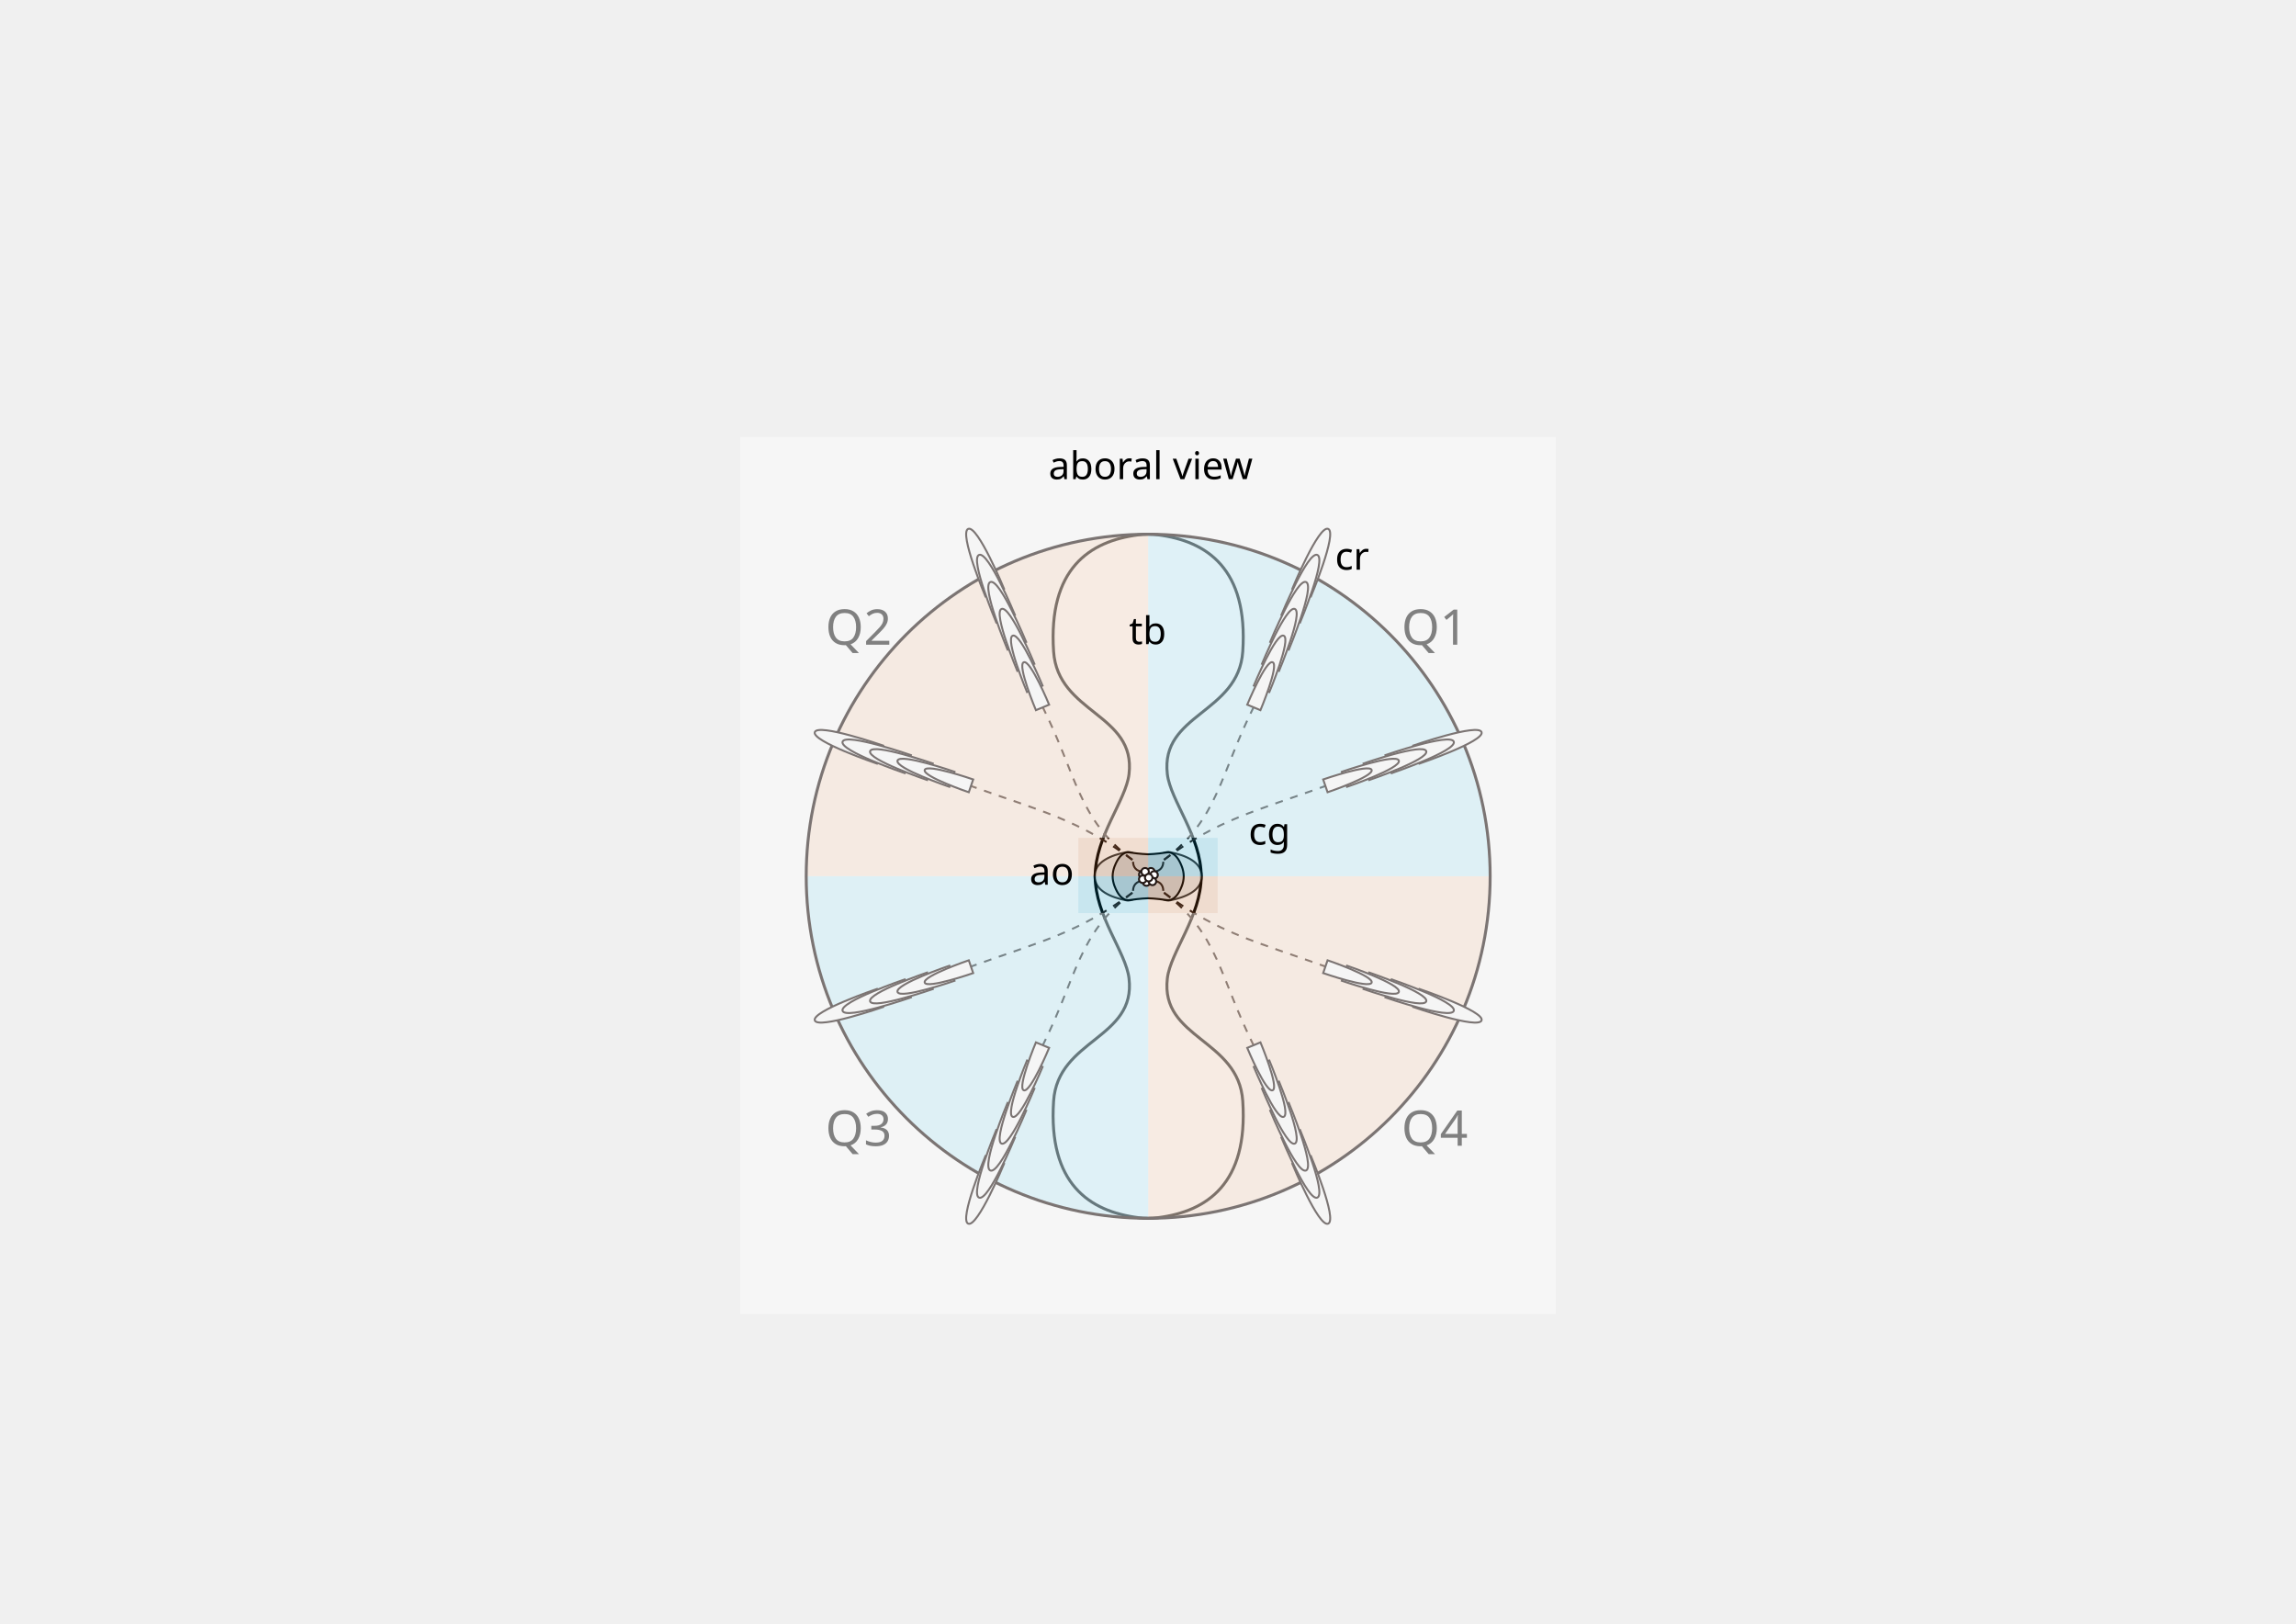
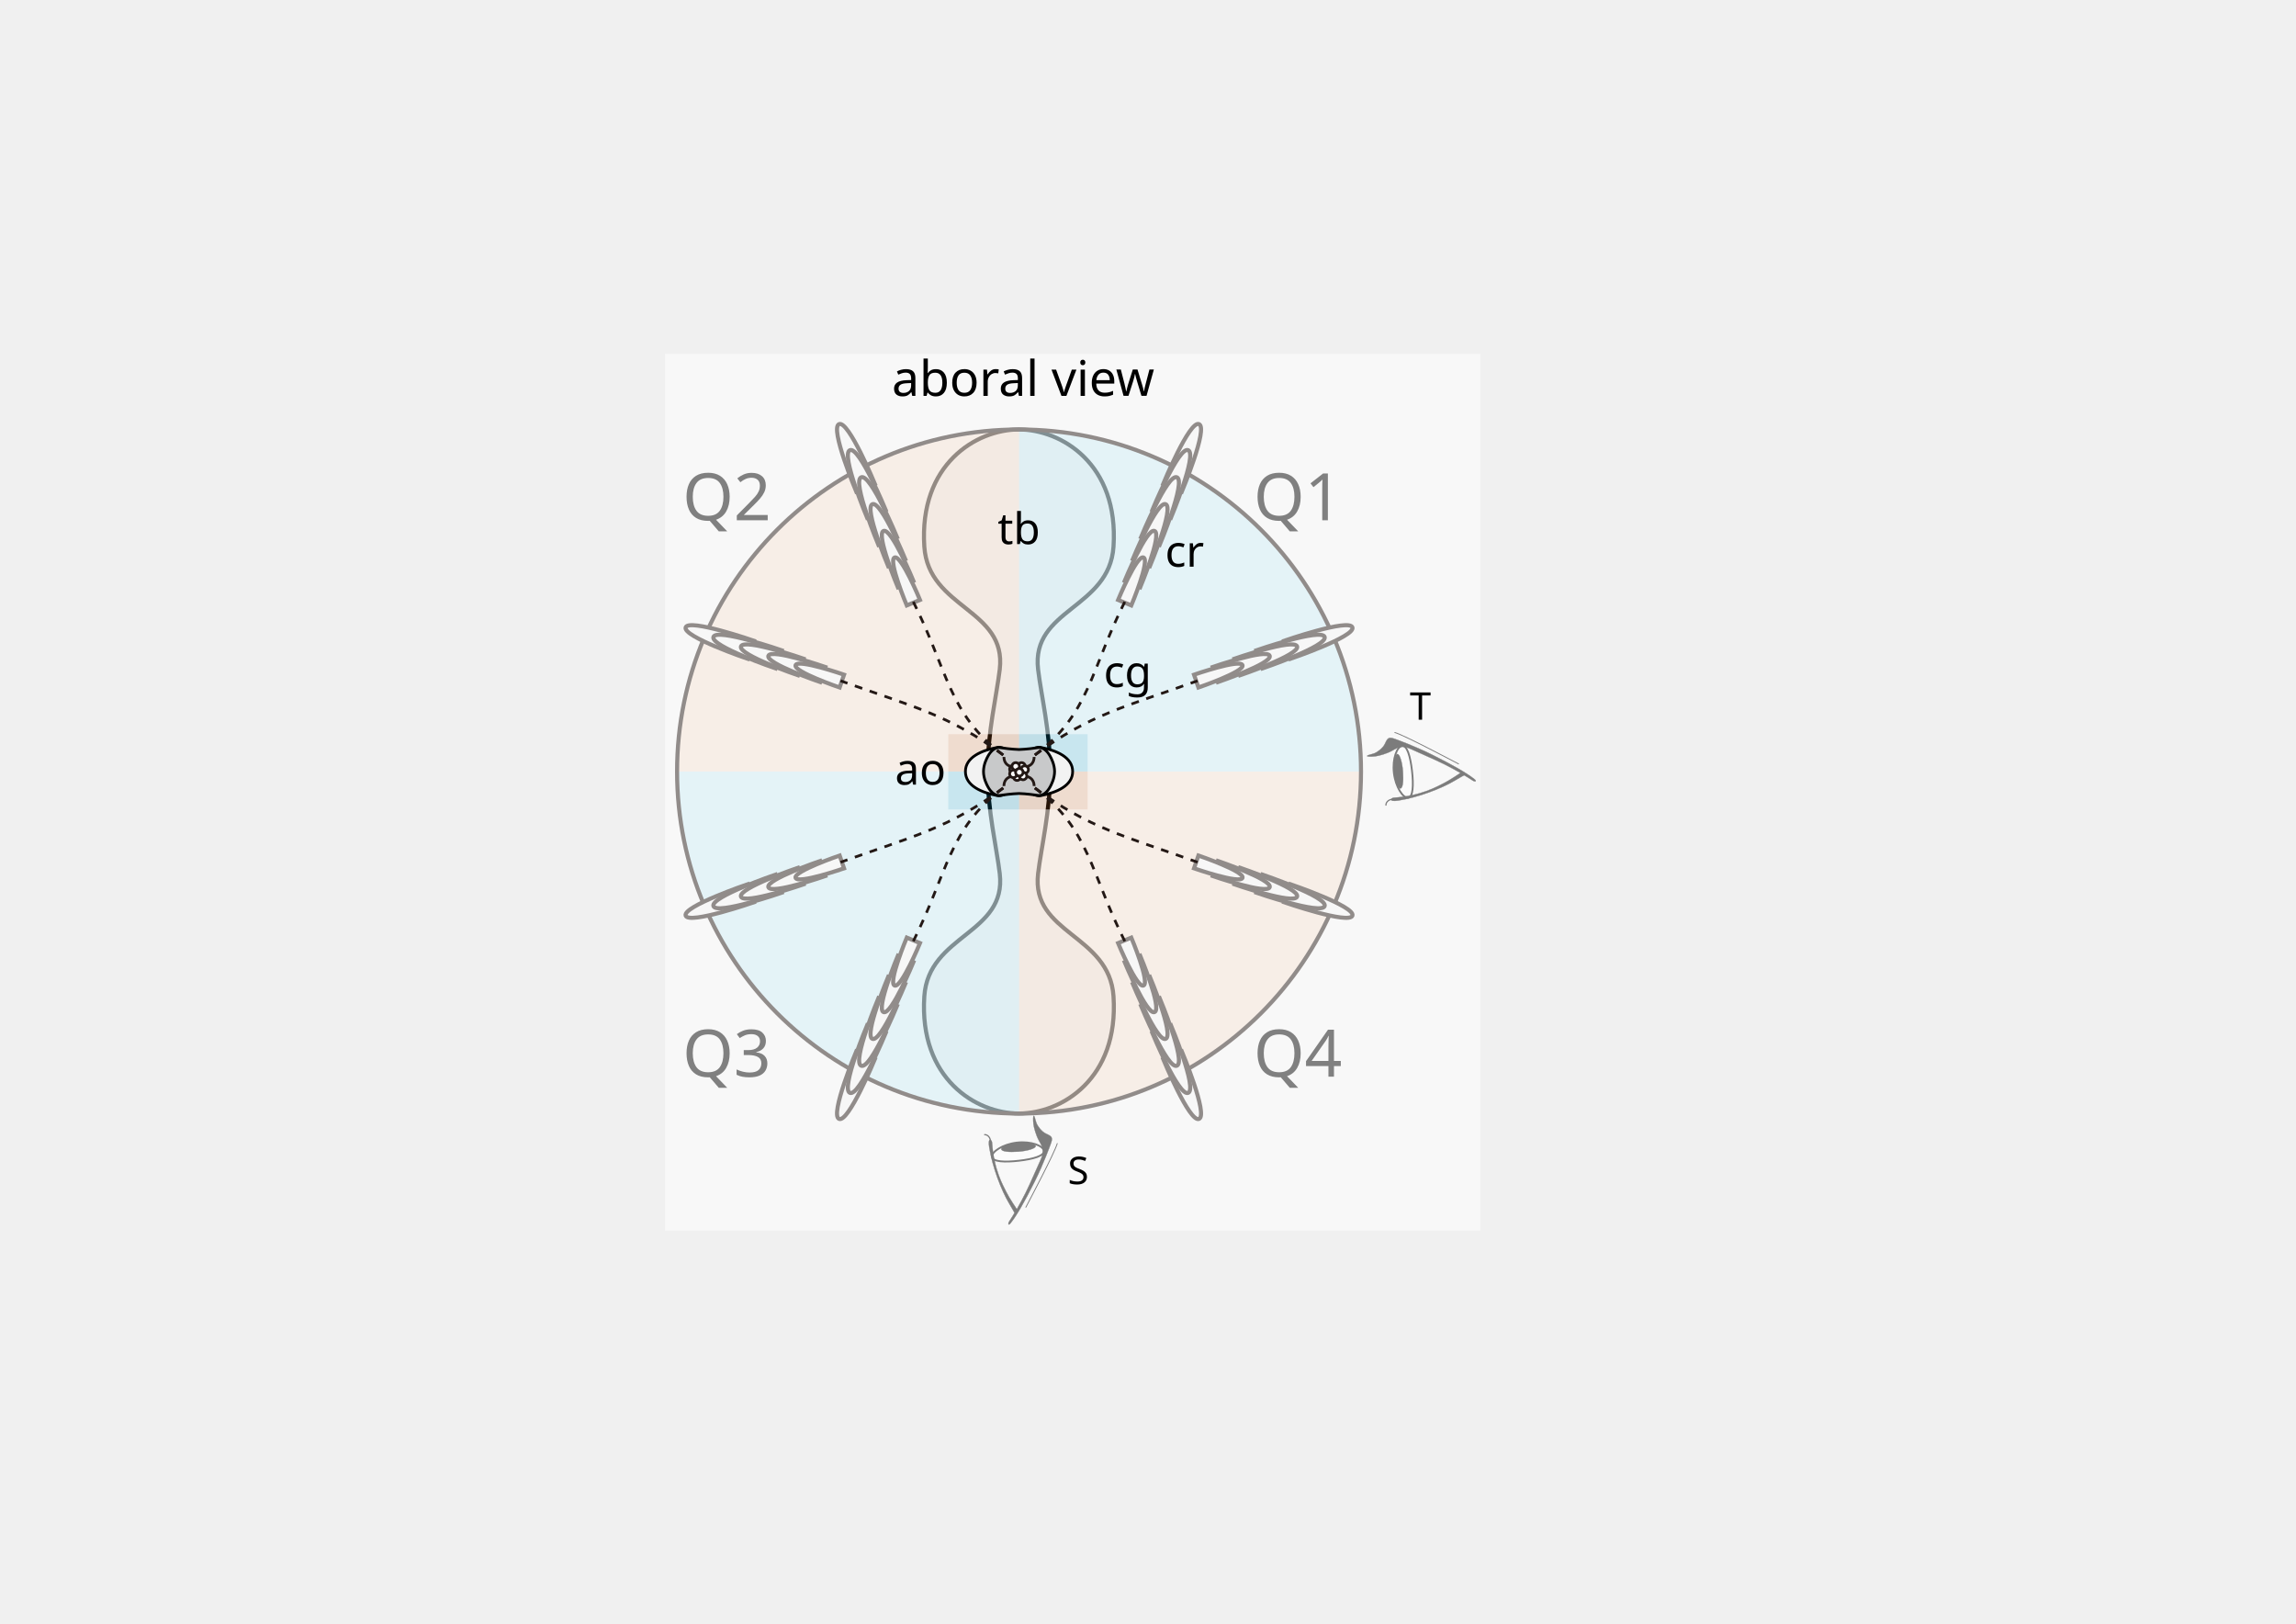
<svg xmlns="http://www.w3.org/2000/svg" version="1.1" id="レイヤー_1" x="0px" y="0px" width="841.89px" height="595.28px" viewBox="0 0 841.89 595.28" enable-background="new 0 0 841.89 595.28" xml:space="preserve">
  <g>
+     <path fill="#E6E6E6" stroke="#000000" stroke-width="1.5" stroke-miterlimit="10" d="M362.136,282.845   c0,14.561,3.297,27.743,4.447,37.426c2.643,22.207-26.145,22.207-27.656,45.009c-2.006,30.256,19.072,42.953,34.686,42.953   s36.691-12.697,34.686-42.953c-1.512-22.802-30.299-22.802-27.656-45.009c1.15-9.683,4.447-22.865,4.447-37.426   s-3.297-27.742-4.447-37.426c-2.643-22.207,26.145-22.207,27.656-45.008c2.006-30.256-19.072-42.954-34.686-42.954   s-36.691,12.698-34.686,42.954c1.512,22.801,30.299,22.801,27.656,45.008C365.433,255.103,362.136,268.284,362.136,282.845z" />
    <g>
-       <path fill="#F2F2F2" stroke="#000000" stroke-width="1.077" stroke-miterlimit="10" d="M440.449,321.25    c0-14.56-11.257-27.742-12.409-37.425c-2.642-22.207,26.144-22.207,27.655-45.008c2.008-30.256-13.084-40.418-31.033-42.721    c-1.282-0.163-2.498-0.24-3.651-0.232c-1.152-0.007-2.368,0.069-3.651,0.232c-17.95,2.303-33.039,12.465-31.033,42.721    c1.512,22.801,30.298,22.801,27.656,45.008c-1.151,9.684-12.411,22.866-12.411,37.425c0,14.564,11.26,27.748,12.411,37.431    c2.642,22.206-26.145,22.206-27.656,45.012c-2.006,30.252,13.083,40.416,31.033,42.718c1.283,0.165,2.499,0.241,3.651,0.235    c1.153,0.006,2.369-0.07,3.651-0.235c17.949-2.302,33.041-12.466,31.033-42.718c-1.512-22.806-30.297-22.806-27.655-45.012    C429.192,348.998,440.449,335.814,440.449,321.25z" />
+       <g>
+         <g>
+           <g opacity="0.5">
+             <path opacity="0.33" fill="#ED772C" d="M373.66,408.242c69.254,0,125.391-56.139,125.391-125.395H373.66" />
+             <path opacity="0.33" fill="#ED772C" d="M373.66,157.455c-69.255,0-125.396,56.141-125.396,125.393H373.66" />
+             <path opacity="0.33" fill="#00B2EC" d="M248.264,282.848c0,69.256,56.141,125.395,125.396,125.395V282.848" />
+             <path opacity="0.33" fill="#00B2EC" d="M499.051,282.848c0-69.252-56.137-125.393-125.391-125.393v125.393" />
+           </g>
+           <circle fill="none" stroke="#231815" stroke-width="1.5" stroke-miterlimit="10" cx="373.66" cy="282.848" r="125.392" />
+         </g>
+         <g>
+           <g>
+             <path fill="#EEEEEF" stroke="#231815" stroke-width="1.5" stroke-miterlimit="10" d="M473.119,324.158l-2.275,6.616       c0,0,23.902,8.29,25.057,4.916C497.063,332.317,473.119,324.158,473.119,324.158z" />
+             <path fill="#EEEEEF" stroke="#231815" stroke-width="1.5" stroke-miterlimit="10" d="M462.932,320.654l-2.273,6.619       c0,0,23.898,8.287,25.059,4.913C486.877,328.816,462.932,320.654,462.932,320.654z" />
+             <path fill="#EEEEEF" stroke="#231815" stroke-width="1.5" stroke-miterlimit="10" d="M454.725,318.142l-2.086,6.069       c0,0,21.914,7.599,22.977,4.506C476.68,325.625,454.725,318.142,454.725,318.142z" />
+             <path fill="#EEEEEF" stroke="#231815" stroke-width="1.5" stroke-miterlimit="10" d="M446.57,315.646l-1.896,5.52       c0,0,19.928,6.909,20.896,4.098C466.537,322.449,446.57,315.646,446.57,315.646z" />
+             <path fill="#EEEEEF" stroke="#231815" stroke-width="1.5" stroke-miterlimit="10" d="M439.436,313.653l-1.613,4.693       c0,0,16.953,5.879,17.773,3.488C456.416,319.439,439.436,313.653,439.436,313.653z" />
+           </g>
+           <g>
+             <path fill="#EEEEEF" stroke="#231815" stroke-width="1.5" stroke-miterlimit="10" d="M433.344,385.436l-6.83,2.843       c0,0,9.656,23.379,13.137,21.929C443.133,408.76,433.344,385.436,433.344,385.436z" />
+             <path fill="#EEEEEF" stroke="#231815" stroke-width="1.5" stroke-miterlimit="10" d="M429.369,375.883l-6.832,2.844       c0,0,9.656,23.383,13.139,21.934C439.156,399.21,429.369,375.883,429.369,375.883z" />
+             <path fill="#EEEEEF" stroke="#231815" stroke-width="1.5" stroke-miterlimit="10" d="M425.229,365.938l-6.83,2.845       c0,0,9.658,23.381,13.137,21.932C435.016,389.268,425.229,365.938,425.229,365.938z" />
+             <path fill="#EEEEEF" stroke="#231815" stroke-width="1.5" stroke-miterlimit="10" d="M421.648,358.14l-6.262,2.605       c0,0,8.854,21.439,12.043,20.109C430.625,379.527,421.648,358.14,421.648,358.14z" />
+             <path fill="#EEEEEF" stroke="#231815" stroke-width="1.5" stroke-miterlimit="10" d="M418.092,350.39l-5.697,2.37       c0,0,8.051,19.495,10.955,18.288C426.252,369.838,418.092,350.39,418.092,350.39z" />
+             <path fill="#EEEEEF" stroke="#231815" stroke-width="1.5" stroke-miterlimit="10" d="M414.824,343.741l-4.846,2.016       c0,0,6.848,16.582,9.318,15.551C421.766,360.281,414.824,343.741,414.824,343.741z" />
+           </g>
+           <g>
+             <path fill="#EEEEEF" stroke="#231815" stroke-width="1.5" stroke-miterlimit="10" d="M274.197,324.158l2.276,6.616       c0,0-23.901,8.29-25.058,4.916C250.254,332.317,274.197,324.158,274.197,324.158z" />
+             <path fill="#EEEEEF" stroke="#231815" stroke-width="1.5" stroke-miterlimit="10" d="M284.385,320.654l2.274,6.619       c0,0-23.9,8.287-25.06,4.913C260.441,328.816,284.385,320.654,284.385,320.654z" />
+             <path fill="#EEEEEF" stroke="#231815" stroke-width="1.5" stroke-miterlimit="10" d="M292.59,318.142l2.089,6.069       c0,0-21.915,7.599-22.98,4.506C270.636,325.625,292.59,318.142,292.59,318.142z" />
+             <path fill="#EEEEEF" stroke="#231815" stroke-width="1.5" stroke-miterlimit="10" d="M300.746,315.646l1.896,5.52       c0,0-19.928,6.909-20.896,4.098C280.779,322.449,300.746,315.646,300.746,315.646z" />
+             <path fill="#EEEEEF" stroke="#231815" stroke-width="1.5" stroke-miterlimit="10" d="M307.879,313.653l1.614,4.693       c0,0-16.951,5.879-17.774,3.488C290.9,319.439,307.879,313.653,307.879,313.653z" />
+           </g>
+           <g>
+             <path fill="#EEEEEF" stroke="#231815" stroke-width="1.5" stroke-miterlimit="10" d="M313.972,385.436l6.83,2.843       c0,0-9.655,23.379-13.137,21.929C304.183,408.76,313.972,385.436,313.972,385.436z" />
+             <path fill="#EEEEEF" stroke="#231815" stroke-width="1.5" stroke-miterlimit="10" d="M317.946,375.883l6.832,2.844       c0,0-9.654,23.383-13.137,21.934C308.16,399.21,317.946,375.883,317.946,375.883z" />
+             <path fill="#EEEEEF" stroke="#231815" stroke-width="1.5" stroke-miterlimit="10" d="M322.086,365.938l6.831,2.845       c0,0-9.655,23.381-13.137,21.932C312.301,389.268,322.086,365.938,322.086,365.938z" />
+             <path fill="#EEEEEF" stroke="#231815" stroke-width="1.5" stroke-miterlimit="10" d="M325.666,358.14l6.264,2.605       c0,0-8.853,21.439-12.045,20.109C316.693,379.527,325.666,358.14,325.666,358.14z" />
+             <path fill="#EEEEEF" stroke="#231815" stroke-width="1.5" stroke-miterlimit="10" d="M329.224,350.39l5.696,2.37       c0,0-8.051,19.495-10.952,18.288C321.064,369.838,329.224,350.39,329.224,350.39z" />
+             <path fill="#EEEEEF" stroke="#231815" stroke-width="1.5" stroke-miterlimit="10" d="M332.493,343.741l4.845,2.016       c0,0-6.85,16.582-9.316,15.551C325.552,360.281,332.493,343.741,332.493,343.741z" />
+           </g>
+           <g>
+             <path fill="#EEEEEF" stroke="#231815" stroke-width="1.5" stroke-miterlimit="10" d="M473.119,241.543l-2.275-6.617       c0,0,23.902-8.29,25.057-4.917C497.063,233.381,473.119,241.543,473.119,241.543z" />
+             <path fill="#EEEEEF" stroke="#231815" stroke-width="1.5" stroke-miterlimit="10" d="M462.932,245.044l-2.273-6.619       c0,0,23.898-8.288,25.059-4.915C486.877,236.885,462.932,245.044,462.932,245.044z" />
+             <path fill="#EEEEEF" stroke="#231815" stroke-width="1.5" stroke-miterlimit="10" d="M454.725,247.559l-2.086-6.07       c0,0,21.914-7.598,22.977-4.507C476.68,240.077,454.725,247.559,454.725,247.559z" />
+             <path fill="#EEEEEF" stroke="#231815" stroke-width="1.5" stroke-miterlimit="10" d="M446.57,250.052l-1.896-5.518       c0,0,19.928-6.91,20.896-4.098C466.537,243.251,446.57,250.052,446.57,250.052z" />
+             <path fill="#EEEEEF" stroke="#231815" stroke-width="1.5" stroke-miterlimit="10" d="M439.436,252.045l-1.613-4.691       c0,0,16.953-5.881,17.773-3.487S439.436,252.045,439.436,252.045z" />
+           </g>
+           <g>
+             <path fill="#EEEEEF" stroke="#231815" stroke-width="1.5" stroke-miterlimit="10" d="M433.344,180.264l-6.83-2.844       c0,0,9.656-23.38,13.137-21.931C443.133,156.938,433.344,180.264,433.344,180.264z" />
+             <path fill="#EEEEEF" stroke="#231815" stroke-width="1.5" stroke-miterlimit="10" d="M429.369,189.814l-6.832-2.842       c0,0,9.656-23.382,13.139-21.934C439.156,166.488,429.369,189.814,429.369,189.814z" />
+             <path fill="#EEEEEF" stroke="#231815" stroke-width="1.5" stroke-miterlimit="10" d="M425.229,199.76l-6.83-2.845       c0,0,9.658-23.379,13.137-21.933C435.016,176.431,425.229,199.76,425.229,199.76z" />
+             <path fill="#EEEEEF" stroke="#231815" stroke-width="1.5" stroke-miterlimit="10" d="M421.648,207.561l-6.262-2.607       c0,0,8.854-21.438,12.043-20.109C430.625,186.172,421.648,207.561,421.648,207.561z" />
+             <path fill="#EEEEEF" stroke="#231815" stroke-width="1.5" stroke-miterlimit="10" d="M418.092,215.309l-5.697-2.368       c0,0,8.051-19.497,10.955-18.29C426.252,195.862,418.092,215.309,418.092,215.309z" />
+             <path fill="#EEEEEF" stroke="#231815" stroke-width="1.5" stroke-miterlimit="10" d="M414.824,221.958l-4.846-2.016       c0,0,6.848-16.582,9.318-15.551C421.766,205.418,414.824,221.958,414.824,221.958z" />
+           </g>
+           <g>
+             <path fill="#EEEEEF" stroke="#231815" stroke-width="1.5" stroke-miterlimit="10" d="M274.197,241.543l2.276-6.617       c0,0-23.901-8.29-25.058-4.917C250.254,233.381,274.197,241.543,274.197,241.543z" />
+             <path fill="#EEEEEF" stroke="#231815" stroke-width="1.5" stroke-miterlimit="10" d="M284.385,245.044l2.274-6.619       c0,0-23.9-8.288-25.06-4.915C260.441,236.885,284.385,245.044,284.385,245.044z" />
+             <path fill="#EEEEEF" stroke="#231815" stroke-width="1.5" stroke-miterlimit="10" d="M292.59,247.559l2.089-6.07       c0,0-21.915-7.598-22.98-4.507C270.636,240.077,292.59,247.559,292.59,247.559z" />
+             <path fill="#EEEEEF" stroke="#231815" stroke-width="1.5" stroke-miterlimit="10" d="M300.746,250.052l1.896-5.518       c0,0-19.928-6.91-20.896-4.098C280.779,243.251,300.746,250.052,300.746,250.052z" />
+             <path fill="#EEEEEF" stroke="#231815" stroke-width="1.5" stroke-miterlimit="10" d="M307.879,252.045l1.614-4.691       c0,0-16.951-5.881-17.774-3.487C290.9,246.26,307.879,252.045,307.879,252.045z" />
+           </g>
+           <g>
+             <path fill="#EEEEEF" stroke="#231815" stroke-width="1.5" stroke-miterlimit="10" d="M313.972,180.264l6.83-2.844       c0,0-9.655-23.38-13.137-21.931C304.183,156.938,313.972,180.264,313.972,180.264z" />
+             <path fill="#EEEEEF" stroke="#231815" stroke-width="1.5" stroke-miterlimit="10" d="M317.946,189.814l6.832-2.842       c0,0-9.654-23.382-13.137-21.935C308.16,166.488,317.946,189.814,317.946,189.814z" />
+             <path fill="#EEEEEF" stroke="#231815" stroke-width="1.5" stroke-miterlimit="10" d="M322.086,199.76l6.831-2.845       c0,0-9.655-23.38-13.137-21.933C312.301,176.431,322.086,199.76,322.086,199.76z" />
+             <path fill="#EEEEEF" stroke="#231815" stroke-width="1.5" stroke-miterlimit="10" d="M325.666,207.561l6.264-2.607       c0,0-8.853-21.438-12.045-20.109C316.693,186.172,325.666,207.561,325.666,207.561z" />
+             <path fill="#EEEEEF" stroke="#231815" stroke-width="1.5" stroke-miterlimit="10" d="M329.224,215.309l5.696-2.368       c0,0-8.051-19.497-10.952-18.29C321.064,195.862,329.224,215.309,329.224,215.309z" />
+             <path fill="#EEEEEF" stroke="#231815" stroke-width="1.5" stroke-miterlimit="10" d="M332.493,221.958l4.845-2.016       c0,0-6.85-16.582-9.316-15.551C325.552,205.418,332.493,221.958,332.493,221.958z" />
+           </g>
+         </g>
+       </g>
    </g>
+   </g>
+   <path opacity="0.5" fill="#FFFFFF" d="M542.818,451.202h-299V129.699h299V451.202z M398.8,269.167h-51.081v27.582H398.8V269.167z" />
+   <rect x="457.639" y="170.133" fill="none" width="36.027" height="22.601" />
+   <text transform="matrix(1 0 0 1 459.6445 190.729)" fill="#808080" font-family="'ArialMT'" font-size="24">Q1</text>
+   <rect x="248.264" y="170.133" fill="none" width="36.027" height="22.6" />
+   <text transform="matrix(1 0 0 1 250.27 190.729)" fill="#808080" font-family="'ArialMT'" font-size="24">Q2</text>
+   <rect x="248.264" y="374.135" fill="none" width="36.027" height="22.602" />
+   <text transform="matrix(1 0 0 1 250.27 394.7305)" fill="#808080" font-family="'ArialMT'" font-size="24">Q3</text>
+   <rect x="457.639" y="374.135" fill="none" width="36.027" height="22.602" />
+   <text transform="matrix(1 0 0 1 459.6445 394.7305)" fill="#808080" font-family="'ArialMT'" font-size="24">Q4</text>
+   <rect x="359.053" y="185.742" fill="none" width="26.858" height="17.71" />
+   <text transform="matrix(1 0 0 1 365.8096 199.4727)" font-family="'ArialMT'" font-size="16">tb</text>
+   <rect x="427.219" y="194.034" fill="none" width="18.411" height="18.836" />
+   <text transform="matrix(1 0 0 1 427.2188 207.7646)" font-family="'ArialMT'" font-size="16">cr</text>
+   <rect x="404.698" y="238.141" fill="none" width="30.26" height="18.836" />
+   <text transform="matrix(1 0 0 1 404.6982 251.8716)" font-family="'ArialMT'" font-size="16">cg</text>
+   <rect x="298.734" y="129.699" fill="none" width="147.59" height="17.711" />
+   <text transform="matrix(1 0 0 1 327.0059 145.145)" font-family="'ArialMT'" font-size="18">aboral view</text>
+   <rect x="320.802" y="273.935" fill="none" width="25.162" height="18.836" />
+   <text transform="matrix(1 0 0 1 328.1675 287.665)" font-family="'ArialMT'" font-size="16">ao</text>
+   <g>
+     <g opacity="0.5">
+       <path fill="#FFFFFF" stroke="#000000" stroke-width="0.668" stroke-miterlimit="10" d="M372.874,418.894    c-5.239,0.605-9.324,3.382-9.112,5.217c0.211,1.835,4.64,2.032,9.881,1.427c5.241-0.604,9.325-1.78,9.114-3.617    C382.545,420.087,378.116,418.29,372.874,418.894z" />
+       <path stroke="#000000" stroke-width="0.106" stroke-miterlimit="10" d="M373.089,418.877c-3.344,0.25-6,1.488-5.932,2.41    c0.068,0.92,2.836,1.18,6.181,0.93c3.345-0.249,6.495-1.138,6.427-2.062C379.695,419.236,376.433,418.628,373.089,418.877z" />
+       <path stroke="#000000" stroke-width="0.106" stroke-miterlimit="10" d="M370.587,448.396c2.259-2.822,5.078-7.781,8.825-15.25    c3.323-6.624,5.706-13.361,5.859-13.766c0.899-2.374,0.46-2.773-1.694-3.742c-1.648-0.742-3.106-2.828-3.48-3.741    c-0.482-1.181-0.669-2.736-1.039-2.825c-0.238-0.057-0.301,1.431-0.109,3.031c0.148,1.252,0.965,4.261,2.016,6.077    c1.8,3.106,1.873,4.188,0.566,7.13c-1.063,2.388-2.488,5.53-3.954,8.824c-1.917,4.307-4.73,9.18-4.73,9.18    s-2.753-4.025-3.884-6.355c-1.129-2.328-4.518-7.989-5.209-18.136c-0.066-0.999-1.639-2.132-1.028,1.741    c1.144,7.288,4.431,15.831,7.298,20.632c1.477,2.474,1.975,3.46,1.975,3.46s-1.217,2.12-2.047,3.318    C369.637,448.427,369.62,449.606,370.587,448.396z" />
+       <path fill="none" stroke="#000000" stroke-width="0.318" stroke-linecap="round" stroke-miterlimit="10" d="M376.159,442.606    c1.205-2.328,10.454-19.768,11.512-23.368" />
+       <path fill="none" stroke="#000000" stroke-width="0.445" stroke-linecap="round" stroke-miterlimit="10" d="M361.05,415.983    c1.059-0.07,2.307,1.136,2.107,2.792" />
+     </g>
+     <rect x="382.765" y="422.067" fill="none" width="26.859" height="17.71" />
+     <text transform="matrix(1 0 0 1 391.5254 434.1201)" font-family="'ArialMT'" font-size="14">S</text>
+   </g>
+   <g>
+     <g opacity="0.5">
+       <path fill="#FFFFFF" stroke="#000000" stroke-width="0.668" stroke-miterlimit="10" d="M511.103,283.341    c0.604,5.24,3.382,9.325,5.215,9.113c1.837-0.211,2.032-4.64,1.429-9.881c-0.605-5.24-1.781-9.325-3.617-9.113    C512.295,273.671,510.496,278.101,511.103,283.341z" />
+       <path stroke="#000000" stroke-width="0.106" stroke-miterlimit="10" d="M511.086,283.127c0.248,3.345,1.487,6,2.41,5.931    c0.92-0.068,1.178-2.836,0.929-6.18s-1.138-6.495-2.061-6.426C511.444,276.521,510.837,279.784,511.086,283.127z" />
+       <path stroke="#000000" stroke-width="0.106" stroke-miterlimit="10" d="M540.604,285.628c-2.82-2.258-7.781-5.076-15.25-8.823    c-6.623-3.324-13.361-5.708-13.766-5.859c-2.372-0.899-2.771-0.461-3.742,1.694c-0.741,1.647-2.827,3.105-3.74,3.479    c-1.181,0.483-2.736,0.67-2.825,1.039c-0.057,0.238,1.431,0.301,3.031,0.11c1.251-0.148,4.26-0.965,6.077-2.017    c3.107-1.8,4.188-1.872,7.129-0.565c2.389,1.063,5.531,2.488,8.826,3.954c4.307,1.917,9.178,4.729,9.178,4.729    s-4.024,2.754-6.354,3.883c-2.329,1.13-7.991,4.519-18.137,5.208c-0.998,0.069-2.132,1.64,1.741,1.03    c7.288-1.145,15.831-4.431,20.632-7.297c2.475-1.477,3.461-1.977,3.461-1.977s2.119,1.219,3.316,2.047    C540.637,286.578,541.814,286.597,540.604,285.628z" />
+       <path fill="none" stroke="#000000" stroke-width="0.318" stroke-linecap="round" stroke-miterlimit="10" d="M534.816,280.058    c-2.33-1.205-19.77-10.454-23.369-11.514" />
+       <path fill="none" stroke="#000000" stroke-width="0.445" stroke-linecap="round" stroke-miterlimit="10" d="M508.191,295.167    c-0.07-1.06,1.137-2.309,2.792-2.108" />
+     </g>
+     <rect x="507.777" y="251.845" fill="none" width="26.858" height="17.71" />
+     <text transform="matrix(1 0 0 1 516.9307 263.8589)" font-family="'ArialMT'" font-size="14">T</text>
+   </g>
+   <g>
    <g>
-       <path opacity="0.8" fill="#DBDCDC" stroke="#000000" stroke-width="0.718" stroke-miterlimit="10" d="M421.011,326.642    c1.898,0,4.911,4.041,8.01,3.444c5.675-1.098,11.65-3.579,11.65-8.83v-0.003c0-5.252-5.976-7.731-11.65-8.831    c-3.1-0.598-6.112,3.444-8.009,3.444c-1.898,0-4.91-4.042-8.011-3.444c-5.674,1.1-11.651,3.579-11.651,8.831v0.003    c0,5.251,5.978,7.732,11.651,8.83C416.102,330.683,419.114,326.642,421.011,326.642z" />
-       <path fill="#C8C9CA" stroke="#000000" stroke-width="0.718" stroke-miterlimit="10" d="M434.048,321.256    c0,2.572-1.186,4.786-1.616,5.584c-1.139,2.113-2.839,3.438-4.501,3.161c-1.053-0.175-4.259-0.6-6.919-0.687    c-2.661,0.087-5.867,0.512-6.917,0.687c-1.662,0.276-3.363-1.048-4.504-3.161c-0.43-0.798-1.615-3.012-1.615-5.584    c0-2.575,1.186-4.789,1.616-5.592c1.14-2.11,2.841-3.438,4.503-3.16c1.052,0.177,4.256,0.601,6.917,0.687    c2.661-0.086,5.867-0.51,6.919-0.687c1.662-0.277,3.362,1.05,4.501,3.16C432.862,316.467,434.048,318.681,434.048,321.256z" />
+       <path fill="#F2F2F2" stroke="#000000" stroke-miterlimit="10" d="M373.658,288.236c1.898,0,4.911,4.041,8.01,3.444    c5.675-1.098,11.65-3.579,11.65-8.83v-0.003c0-5.252-5.976-7.731-11.65-8.831c-3.1-0.598-6.112,3.444-8.009,3.444    c-1.898,0-4.91-4.042-8.011-3.444c-5.674,1.1-11.651,3.579-11.651,8.831v0.003c0,5.251,5.978,7.732,11.651,8.83    C368.749,292.277,371.76,288.236,373.658,288.236z" />
+       <path fill="#C8C9CA" stroke="#000000" stroke-miterlimit="10" d="M386.694,282.851c0,2.572-1.186,4.786-1.616,5.584    c-1.139,2.113-2.839,3.438-4.501,3.161c-1.053-0.175-4.259-0.6-6.919-0.687c-2.661,0.087-5.867,0.512-6.917,0.687    c-1.662,0.276-3.363-1.048-4.504-3.161c-0.43-0.798-1.615-3.012-1.615-5.584c0-2.575,1.186-4.789,1.616-5.592    c1.14-2.11,2.841-3.438,4.503-3.16c1.052,0.177,4.256,0.601,6.917,0.687c2.661-0.086,5.867-0.51,6.919-0.687    c1.662-0.277,3.362,1.05,4.501,3.16C385.509,278.062,386.694,280.275,386.694,282.851z" />
      <g>
        <g>
          <g>
-             <path fill="none" stroke="#231815" stroke-width="0.718" stroke-miterlimit="10" d="M419.485,319.598       c-3.1,0-4.018-1.967-4.009-3.678" />
-             <path fill="none" stroke="#231815" stroke-width="0.718" stroke-miterlimit="10" d="M422.538,319.598       c3.101,0,4.021-1.967,4.01-3.678" />
-             <path fill="none" stroke="#231815" stroke-width="0.718" stroke-miterlimit="10" d="M422.538,322.908       c3.101,0,4.021,1.967,4.01,3.678" />
-             <path fill="none" stroke="#231815" stroke-width="0.718" stroke-miterlimit="10" d="M419.485,322.908       c-3.101,0-4.018,1.969-4.009,3.681" />
+             <path fill="none" stroke="#231815" stroke-miterlimit="10" d="M372.131,281.192c-3.1,0-4.018-1.967-4.009-3.678" />
+             <path fill="none" stroke="#231815" stroke-miterlimit="10" d="M375.185,281.192c3.101,0,4.021-1.967,4.01-3.678" />
+             <path fill="none" stroke="#231815" stroke-miterlimit="10" d="M375.185,284.503c3.101,0,4.021,1.967,4.01,3.678" />
+             <path fill="none" stroke="#231815" stroke-miterlimit="10" d="M372.131,284.503c-3.101,0-4.018,1.969-4.009,3.681" />
          </g>
        </g>
        <g>
          <g>
-             <path fill="none" stroke="#231815" stroke-width="0.718" stroke-miterlimit="10" stroke-dasharray="2.873" d="       M426.819,327.294c19.79,14.794,33.374,17.77,59.636,27.212" />
-             <path fill="none" stroke="#231815" stroke-width="0.718" stroke-miterlimit="10" stroke-dasharray="2.873" d="       M426.819,327.294c20.157,15.053,20.286,31.092,33.222,56.708" />
+             <path fill="none" stroke="#231815" stroke-miterlimit="10" stroke-dasharray="2.873" d="M379.466,288.889       c19.79,14.794,33.374,17.77,59.636,27.212" />
+             <path fill="none" stroke="#231815" stroke-miterlimit="10" stroke-dasharray="2.873" d="M379.466,288.889       c20.157,15.053,20.286,31.092,33.222,56.708" />
          </g>
          <g>
-             <path fill="none" stroke="#231815" stroke-width="0.718" stroke-miterlimit="10" stroke-dasharray="2.873" d="       M415.207,327.294c-19.793,14.794-33.377,17.77-59.637,27.212" />
-             <path fill="none" stroke="#231815" stroke-width="0.718" stroke-miterlimit="10" stroke-dasharray="2.873" d="       M415.207,327.294c-20.158,15.053-20.289,31.092-33.226,56.708" />
+             <path fill="none" stroke="#231815" stroke-miterlimit="10" stroke-dasharray="2.873" d="M367.853,288.889       c-19.793,14.794-33.377,17.77-59.637,27.212" />
+             <path fill="none" stroke="#231815" stroke-miterlimit="10" stroke-dasharray="2.873" d="M367.853,288.889       c-20.158,15.053-20.289,31.092-33.226,56.708" />
          </g>
          <g>
-             <path fill="none" stroke="#231815" stroke-width="0.718" stroke-miterlimit="10" stroke-dasharray="2.873" d="       M426.819,315.213c19.79-14.792,33.374-17.769,59.636-27.213" />
-             <path fill="none" stroke="#231815" stroke-width="0.718" stroke-miterlimit="10" stroke-dasharray="2.873" d="       M426.819,315.213c20.157-15.05,20.286-31.094,33.222-56.709" />
+             <path fill="none" stroke="#231815" stroke-miterlimit="10" stroke-dasharray="2.873" d="M379.466,276.808       c19.79-14.792,33.374-17.769,59.636-27.213" />
+             <path fill="none" stroke="#231815" stroke-miterlimit="10" stroke-dasharray="2.873" d="M379.466,276.808       c20.157-15.05,20.286-31.094,33.222-56.709" />
          </g>
          <g>
-             <path fill="none" stroke="#231815" stroke-width="0.718" stroke-miterlimit="10" stroke-dasharray="2.873" d="       M415.207,315.213C395.414,300.421,381.83,297.444,355.57,288" />
-             <path fill="none" stroke="#231815" stroke-width="0.718" stroke-miterlimit="10" stroke-dasharray="2.873" d="       M415.207,315.213c-20.158-15.05-20.289-31.094-33.226-56.709" />
+             <path fill="none" stroke="#231815" stroke-miterlimit="10" stroke-dasharray="2.873" d="M367.853,276.808       c-19.793-14.792-33.377-17.769-59.637-27.213" />
+             <path fill="none" stroke="#231815" stroke-miterlimit="10" stroke-dasharray="2.873" d="M367.853,276.808       c-20.158-15.05-20.289-31.094-33.226-56.709" />
          </g>
        </g>
      </g>
    </g>
    <g>
-       <g>
-         <g>
-           <g opacity="0.5">
-             <path opacity="0.33" fill="#ED772C" d="M421.013,446.647c69.254,0,125.391-56.139,125.391-125.395H421.013" />
-             <path opacity="0.33" fill="#ED772C" d="M421.013,195.86c-69.255,0-125.396,56.141-125.396,125.393h125.396" />
-             <path opacity="0.33" fill="#00B2EC" d="M295.618,321.253c0,69.256,56.141,125.395,125.396,125.395V321.253" />
-             <path opacity="0.33" fill="#00B2EC" d="M546.404,321.253c0-69.252-56.137-125.393-125.391-125.393v125.393" />
-           </g>
-           <circle fill="none" stroke="#231815" stroke-width="1.077" stroke-miterlimit="10" cx="421.013" cy="321.253" r="125.392" />
-         </g>
-         <g>
-           <g>
-             <path fill="#EEEEEF" stroke="#231815" stroke-width="0.718" stroke-miterlimit="10" d="M520.473,362.563l-2.275,6.616       c0,0,23.902,8.29,25.057,4.916C544.416,370.723,520.473,362.563,520.473,362.563z" />
-             <path fill="#EEEEEF" stroke="#231815" stroke-width="0.718" stroke-miterlimit="10" d="M510.285,359.06l-2.273,6.619       c0,0,23.898,8.287,25.059,4.913C534.23,367.222,510.285,359.06,510.285,359.06z" />
-             <path fill="#EEEEEF" stroke="#231815" stroke-width="0.718" stroke-miterlimit="10" d="M502.078,356.547l-2.086,6.069       c0,0,21.914,7.599,22.977,4.506C524.033,364.03,502.078,356.547,502.078,356.547z" />
-             <path fill="#EEEEEF" stroke="#231815" stroke-width="0.718" stroke-miterlimit="10" d="M493.924,354.052l-1.896,5.52       c0,0,19.928,6.909,20.896,4.098C513.891,360.854,493.924,354.052,493.924,354.052z" />
-             <path fill="#EEEEEF" stroke="#231815" stroke-width="0.718" stroke-miterlimit="10" d="M486.789,352.059l-1.613,4.693       c0,0,16.953,5.879,17.773,3.488C503.77,357.845,486.789,352.059,486.789,352.059z" />
-           </g>
-           <g>
-             <path fill="#EEEEEF" stroke="#231815" stroke-width="0.718" stroke-miterlimit="10" d="M480.697,423.841l-6.83,2.843       c0,0,9.656,23.379,13.137,21.929C490.486,447.165,480.697,423.841,480.697,423.841z" />
-             <path fill="#EEEEEF" stroke="#231815" stroke-width="0.718" stroke-miterlimit="10" d="M476.723,414.288l-6.832,2.844       c0,0,9.656,23.383,13.139,21.934C486.51,437.615,476.723,414.288,476.723,414.288z" />
-             <path fill="#EEEEEF" stroke="#231815" stroke-width="0.718" stroke-miterlimit="10" d="M472.582,404.344l-6.83,2.845       c0,0,9.658,23.381,13.137,21.932C482.369,427.673,472.582,404.344,472.582,404.344z" />
-             <path fill="#EEEEEF" stroke="#231815" stroke-width="0.718" stroke-miterlimit="10" d="M469.002,396.545l-6.262,2.605       c0,0,8.854,21.439,12.043,20.109C477.979,417.933,469.002,396.545,469.002,396.545z" />
-             <path fill="#EEEEEF" stroke="#231815" stroke-width="0.718" stroke-miterlimit="10" d="M465.445,388.795l-5.697,2.37       c0,0,8.051,19.495,10.955,18.288C473.605,408.243,465.445,388.795,465.445,388.795z" />
-             <path fill="#EEEEEF" stroke="#231815" stroke-width="0.718" stroke-miterlimit="10" d="M462.178,382.146l-4.846,2.016       c0,0,6.848,16.582,9.318,15.551C469.119,398.687,462.178,382.146,462.178,382.146z" />
-           </g>
-           <g>
-             <path fill="#EEEEEF" stroke="#231815" stroke-width="0.718" stroke-miterlimit="10" d="M321.55,362.563l2.276,6.616       c0,0-23.901,8.29-25.058,4.916C297.608,370.723,321.55,362.563,321.55,362.563z" />
-             <path fill="#EEEEEF" stroke="#231815" stroke-width="0.718" stroke-miterlimit="10" d="M331.739,359.06l2.274,6.619       c0,0-23.9,8.287-25.06,4.913C307.794,367.222,331.739,359.06,331.739,359.06z" />
-             <path fill="#EEEEEF" stroke="#231815" stroke-width="0.718" stroke-miterlimit="10" d="M339.944,356.547l2.089,6.069       c0,0-21.915,7.599-22.98,4.506C317.99,364.03,339.944,356.547,339.944,356.547z" />
-             <path fill="#EEEEEF" stroke="#231815" stroke-width="0.718" stroke-miterlimit="10" d="M348.099,354.052l1.896,5.52       c0,0-19.928,6.909-20.896,4.098C328.132,360.854,348.099,354.052,348.099,354.052z" />
-             <path fill="#EEEEEF" stroke="#231815" stroke-width="0.718" stroke-miterlimit="10" d="M355.233,352.059l1.614,4.693       c0,0-16.951,5.879-17.774,3.488C338.253,357.845,355.233,352.059,355.233,352.059z" />
-           </g>
-           <g>
-             <path fill="#EEEEEF" stroke="#231815" stroke-width="0.718" stroke-miterlimit="10" d="M361.326,423.841l6.83,2.843       c0,0-9.655,23.379-13.137,21.929C351.537,447.165,361.326,423.841,361.326,423.841z" />
-             <path fill="#EEEEEF" stroke="#231815" stroke-width="0.718" stroke-miterlimit="10" d="M365.299,414.288l6.832,2.844       c0,0-9.654,23.383-13.137,21.934C355.513,437.615,365.299,414.288,365.299,414.288z" />
-             <path fill="#EEEEEF" stroke="#231815" stroke-width="0.718" stroke-miterlimit="10" d="M369.44,404.344l6.831,2.845       c0,0-9.655,23.381-13.137,21.932C359.655,427.673,369.44,404.344,369.44,404.344z" />
-             <path fill="#EEEEEF" stroke="#231815" stroke-width="0.718" stroke-miterlimit="10" d="M373.019,396.545l6.264,2.605       c0,0-8.853,21.439-12.045,20.109C364.046,417.933,373.019,396.545,373.019,396.545z" />
-             <path fill="#EEEEEF" stroke="#231815" stroke-width="0.718" stroke-miterlimit="10" d="M376.578,388.795l5.696,2.37       c0,0-8.051,19.495-10.952,18.288C368.417,408.243,376.578,388.795,376.578,388.795z" />
-             <path fill="#EEEEEF" stroke="#231815" stroke-width="0.718" stroke-miterlimit="10" d="M379.846,382.146l4.845,2.016       c0,0-6.85,16.582-9.316,15.551C372.906,398.687,379.846,382.146,379.846,382.146z" />
-           </g>
-           <g>
-             <path fill="#EEEEEF" stroke="#231815" stroke-width="0.718" stroke-miterlimit="10" d="M520.473,279.949l-2.275-6.617       c0,0,23.902-8.29,25.057-4.917C544.416,271.786,520.473,279.949,520.473,279.949z" />
-             <path fill="#EEEEEF" stroke="#231815" stroke-width="0.718" stroke-miterlimit="10" d="M510.285,283.45l-2.273-6.619       c0,0,23.898-8.288,25.059-4.915C534.23,275.29,510.285,283.45,510.285,283.45z" />
-             <path fill="#EEEEEF" stroke="#231815" stroke-width="0.718" stroke-miterlimit="10" d="M502.078,285.964l-2.086-6.07       c0,0,21.914-7.598,22.977-4.507C524.033,278.482,502.078,285.964,502.078,285.964z" />
-             <path fill="#EEEEEF" stroke="#231815" stroke-width="0.718" stroke-miterlimit="10" d="M493.924,288.458l-1.896-5.518       c0,0,19.928-6.91,20.896-4.098C513.891,281.657,493.924,288.458,493.924,288.458z" />
-             <path fill="#EEEEEF" stroke="#231815" stroke-width="0.718" stroke-miterlimit="10" d="M486.789,290.451l-1.613-4.691       c0,0,16.953-5.881,17.773-3.487S486.789,290.451,486.789,290.451z" />
-           </g>
-           <g>
-             <path fill="#EEEEEF" stroke="#231815" stroke-width="0.718" stroke-miterlimit="10" d="M480.697,218.669l-6.83-2.844       c0,0,9.656-23.38,13.137-21.931C490.486,195.344,480.697,218.669,480.697,218.669z" />
-             <path fill="#EEEEEF" stroke="#231815" stroke-width="0.718" stroke-miterlimit="10" d="M476.723,228.22l-6.832-2.842       c0,0,9.656-23.382,13.139-21.934C486.51,204.893,476.723,228.22,476.723,228.22z" />
-             <path fill="#EEEEEF" stroke="#231815" stroke-width="0.718" stroke-miterlimit="10" d="M472.582,238.166l-6.83-2.845       c0,0,9.658-23.379,13.137-21.933C482.369,214.836,472.582,238.166,472.582,238.166z" />
-             <path fill="#EEEEEF" stroke="#231815" stroke-width="0.718" stroke-miterlimit="10" d="M469.002,245.966l-6.262-2.607       c0,0,8.854-21.438,12.043-20.109C477.979,224.578,469.002,245.966,469.002,245.966z" />
-             <path fill="#EEEEEF" stroke="#231815" stroke-width="0.718" stroke-miterlimit="10" d="M465.445,253.714l-5.697-2.368       c0,0,8.051-19.497,10.955-18.29C473.605,234.268,465.445,253.714,465.445,253.714z" />
-             <path fill="#EEEEEF" stroke="#231815" stroke-width="0.718" stroke-miterlimit="10" d="M462.178,260.363l-4.846-2.016       c0,0,6.848-16.582,9.318-15.551C469.119,243.824,462.178,260.363,462.178,260.363z" />
-           </g>
-           <g>
-             <path fill="#EEEEEF" stroke="#231815" stroke-width="0.718" stroke-miterlimit="10" d="M321.55,279.949l2.276-6.617       c0,0-23.901-8.29-25.058-4.917C297.608,271.786,321.55,279.949,321.55,279.949z" />
-             <path fill="#EEEEEF" stroke="#231815" stroke-width="0.718" stroke-miterlimit="10" d="M331.739,283.45l2.274-6.619       c0,0-23.9-8.288-25.06-4.915C307.794,275.29,331.739,283.45,331.739,283.45z" />
-             <path fill="#EEEEEF" stroke="#231815" stroke-width="0.718" stroke-miterlimit="10" d="M339.944,285.964l2.089-6.07       c0,0-21.915-7.598-22.98-4.507C317.99,278.482,339.944,285.964,339.944,285.964z" />
-             <path fill="#EEEEEF" stroke="#231815" stroke-width="0.718" stroke-miterlimit="10" d="M348.099,288.458l1.896-5.518       c0,0-19.928-6.91-20.896-4.098C328.132,281.657,348.099,288.458,348.099,288.458z" />
-             <path fill="#EEEEEF" stroke="#231815" stroke-width="0.718" stroke-miterlimit="10" d="M355.233,290.451l1.614-4.691       c0,0-16.951-5.881-17.774-3.487C338.253,284.666,355.233,290.451,355.233,290.451z" />
-           </g>
-           <g>
-             <path fill="#EEEEEF" stroke="#231815" stroke-width="0.718" stroke-miterlimit="10" d="M361.326,218.669l6.83-2.844       c0,0-9.655-23.38-13.137-21.931C351.537,195.344,361.326,218.669,361.326,218.669z" />
-             <path fill="#EEEEEF" stroke="#231815" stroke-width="0.718" stroke-miterlimit="10" d="M365.299,228.22l6.832-2.842       c0,0-9.654-23.382-13.137-21.935C355.513,204.893,365.299,228.22,365.299,228.22z" />
-             <path fill="#EEEEEF" stroke="#231815" stroke-width="0.718" stroke-miterlimit="10" d="M369.44,238.166l6.831-2.845       c0,0-9.655-23.38-13.137-21.933C359.655,214.836,369.44,238.166,369.44,238.166z" />
-             <path fill="#EEEEEF" stroke="#231815" stroke-width="0.718" stroke-miterlimit="10" d="M373.019,245.966l6.264-2.607       c0,0-8.853-21.438-12.045-20.109C364.046,224.578,373.019,245.966,373.019,245.966z" />
-             <path fill="#EEEEEF" stroke="#231815" stroke-width="0.718" stroke-miterlimit="10" d="M376.578,253.714l5.696-2.368       c0,0-8.051-19.497-10.952-18.29C368.417,234.268,376.578,253.714,376.578,253.714z" />
-             <path fill="#EEEEEF" stroke="#231815" stroke-width="0.718" stroke-miterlimit="10" d="M379.846,260.363l4.845-2.016       c0,0-6.85-16.582-9.316-15.551C372.906,243.824,379.846,260.363,379.846,260.363z" />
-           </g>
-         </g>
-       </g>
-       <g>
-         <circle fill="#FFFFFF" stroke="#231815" stroke-width="0.718" stroke-miterlimit="10" cx="419.021" cy="320.625" r="1.373" />
-         <circle fill="#FFFFFF" stroke="#231815" stroke-width="0.718" stroke-miterlimit="10" cx="422.016" cy="319.593" r="1.371" />
-         <circle fill="#FFFFFF" stroke="#231815" stroke-width="0.718" stroke-miterlimit="10" cx="419.882" cy="319.593" r="1.371" />
-         <circle fill="#FFFFFF" stroke="#231815" stroke-width="0.718" stroke-miterlimit="10" cx="420.392" cy="323.371" r="1.373" />
-         <circle fill="#FFFFFF" stroke="#231815" stroke-width="0.718" stroke-miterlimit="10" cx="419.021" cy="322.336" r="1.373" />
-         <circle fill="#FFFFFF" stroke="#231815" stroke-width="0.718" stroke-miterlimit="10" cx="423.172" cy="320.774" r="1.373" />
-         <path fill="#FFFFFF" stroke="#231815" stroke-width="0.718" stroke-miterlimit="10" d="M422.581,321.758     c0.756,0,1.371,0.614,1.371,1.373s-0.615,1.373-1.371,1.373c-0.76,0-1.375-0.614-1.375-1.373S421.821,321.758,422.581,321.758z" />
-         <circle fill="#FFFFFF" stroke="#231815" stroke-width="0.718" stroke-miterlimit="10" cx="421.207" cy="321.758" r="1.373" />
-       </g>
+       <circle fill="#FFFFFF" stroke="#231815" stroke-miterlimit="10" cx="371.579" cy="281.998" r="1.373" />
+       <circle fill="#FFFFFF" stroke="#231815" stroke-miterlimit="10" cx="374.574" cy="280.965" r="1.371" />
+       <circle fill="#FFFFFF" stroke="#231815" stroke-miterlimit="10" cx="372.44" cy="280.965" r="1.371" />
+       <circle fill="#FFFFFF" stroke="#231815" stroke-miterlimit="10" cx="372.95" cy="284.743" r="1.373" />
+       <circle fill="#FFFFFF" stroke="#231815" stroke-miterlimit="10" cx="371.579" cy="283.708" r="1.373" />
+       <circle fill="#FFFFFF" stroke="#231815" stroke-miterlimit="10" cx="375.731" cy="282.146" r="1.373" />
+       <path fill="#FFFFFF" stroke="#231815" stroke-miterlimit="10" d="M375.14,283.13c0.756,0,1.371,0.614,1.371,1.373    s-0.615,1.373-1.371,1.373c-0.761,0-1.375-0.614-1.375-1.373S374.379,283.13,375.14,283.13z" />
+       <circle fill="#FFFFFF" stroke="#231815" stroke-miterlimit="10" cx="373.765" cy="283.13" r="1.373" />
    </g>
  </g>
-   <path opacity="0.4" fill="#FFFFFF" d="M570.445,481.736h-299V160.192h299V481.736z M446.485,307.174h-51.081v27.582h51.081V307.174z  " />
-   <rect x="511.499" y="220.911" fill="none" width="28.788" height="18.837" />
-   <text transform="matrix(1 0 0 1 513.8867 236.3579)" fill="#808080" font-family="'ArialMT'" font-size="18">Q1</text>
-   <rect x="300.277" y="220.911" fill="none" width="28.788" height="18.837" />
-   <text transform="matrix(1 0 0 1 302.665 236.3574)" fill="#808080" font-family="'ArialMT'" font-size="18">Q2</text>
-   <rect x="300.277" y="404.606" fill="none" width="28.788" height="18.838" />
-   <text transform="matrix(1 0 0 1 302.665 420.0527)" fill="#808080" font-family="'ArialMT'" font-size="18">Q3</text>
-   <rect x="511.499" y="404.606" fill="none" width="28.788" height="18.838" />
-   <text transform="matrix(1 0 0 1 513.8867 420.0527)" fill="#808080" font-family="'ArialMT'" font-size="18">Q4</text>
-   <rect x="406.406" y="224.147" fill="none" width="26.858" height="17.71" />
-   <text transform="matrix(1 0 0 1 413.9971 236.1616)" font-family="'ArialMT'" font-size="14">tb</text>
-   <rect x="489.524" y="196.832" fill="none" width="18.411" height="18.836" />
-   <text transform="matrix(1 0 0 1 489.5244 208.8457)" font-family="'ArialMT'" font-size="14">cr</text>
-   <rect x="457.822" y="297.641" fill="none" width="15.859" height="18.836" />
-   <text transform="matrix(1 0 0 1 457.8223 309.6543)" font-family="'ArialMT'" font-size="14">cg</text>
-   <rect x="346.087" y="163.659" fill="none" width="147.59" height="17.711" />
-   <text transform="matrix(1 0 0 1 384.4756 175.6733)" font-family="'ArialMT'" font-size="14">aboral view</text>
-   <rect x="377.458" y="312.34" fill="none" width="15.859" height="18.836" />
-   <text transform="matrix(1 0 0 1 377.458 324.3535)" font-family="'ArialMT'" font-size="14">ao</text>
</svg>
